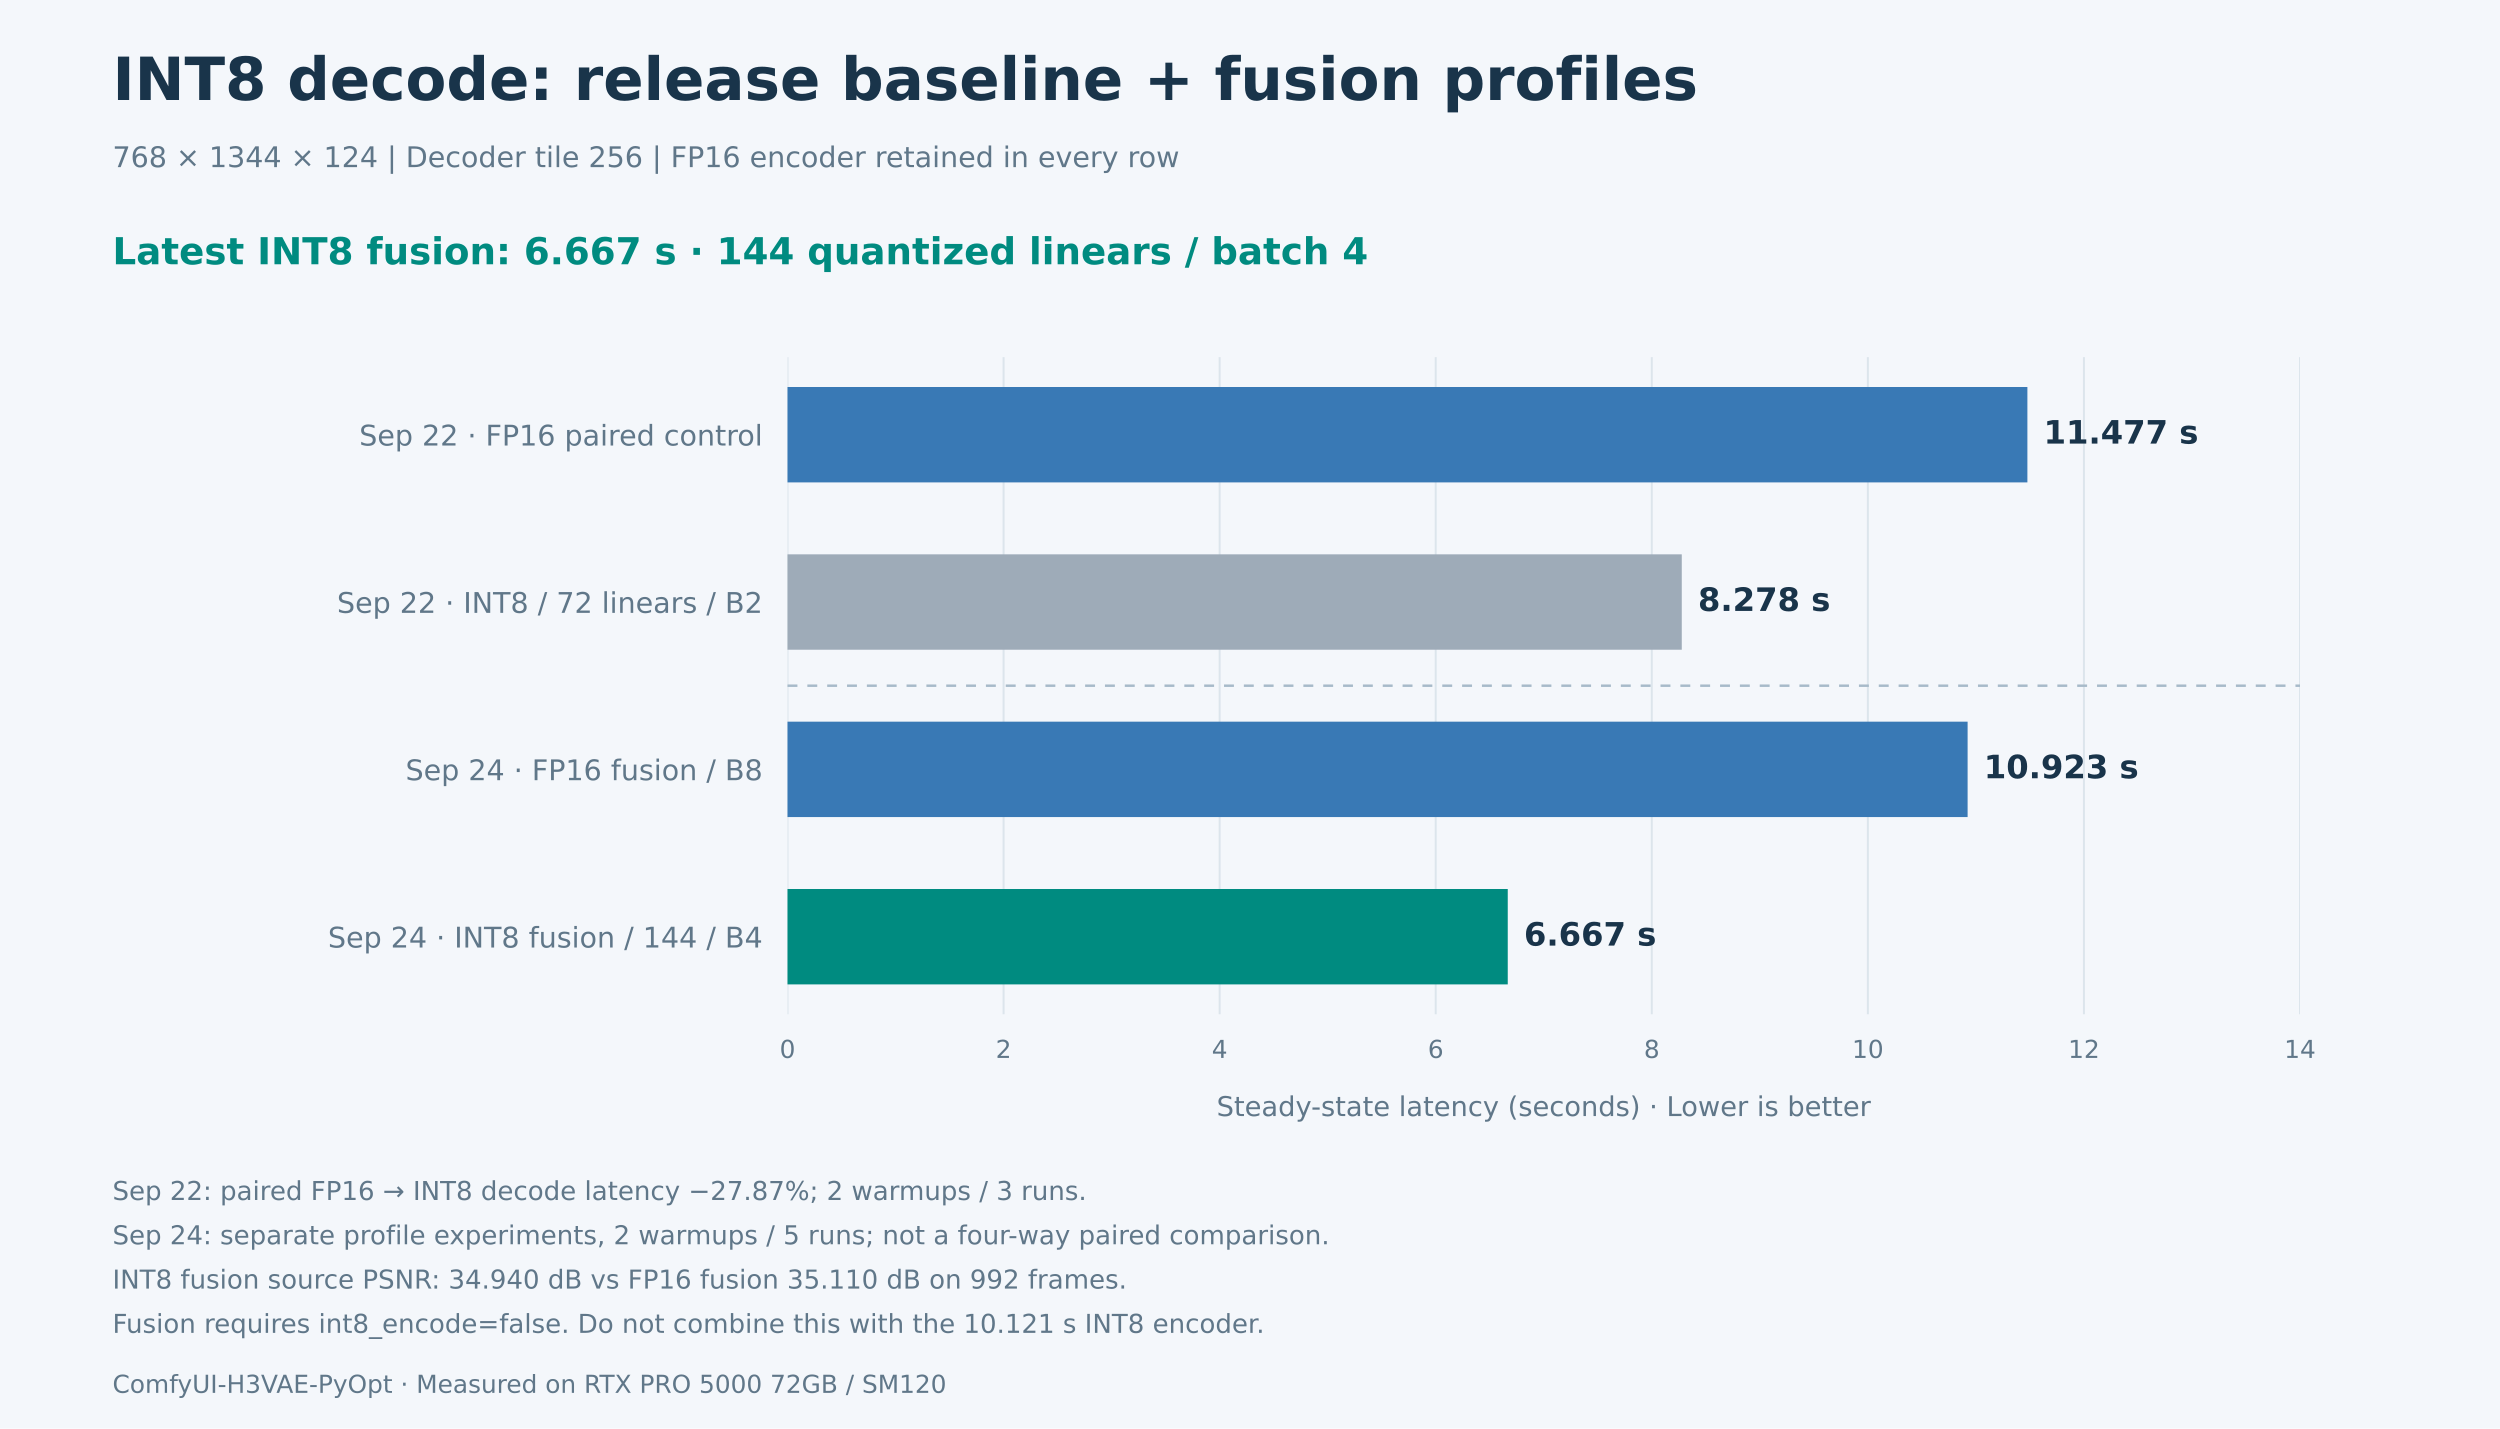
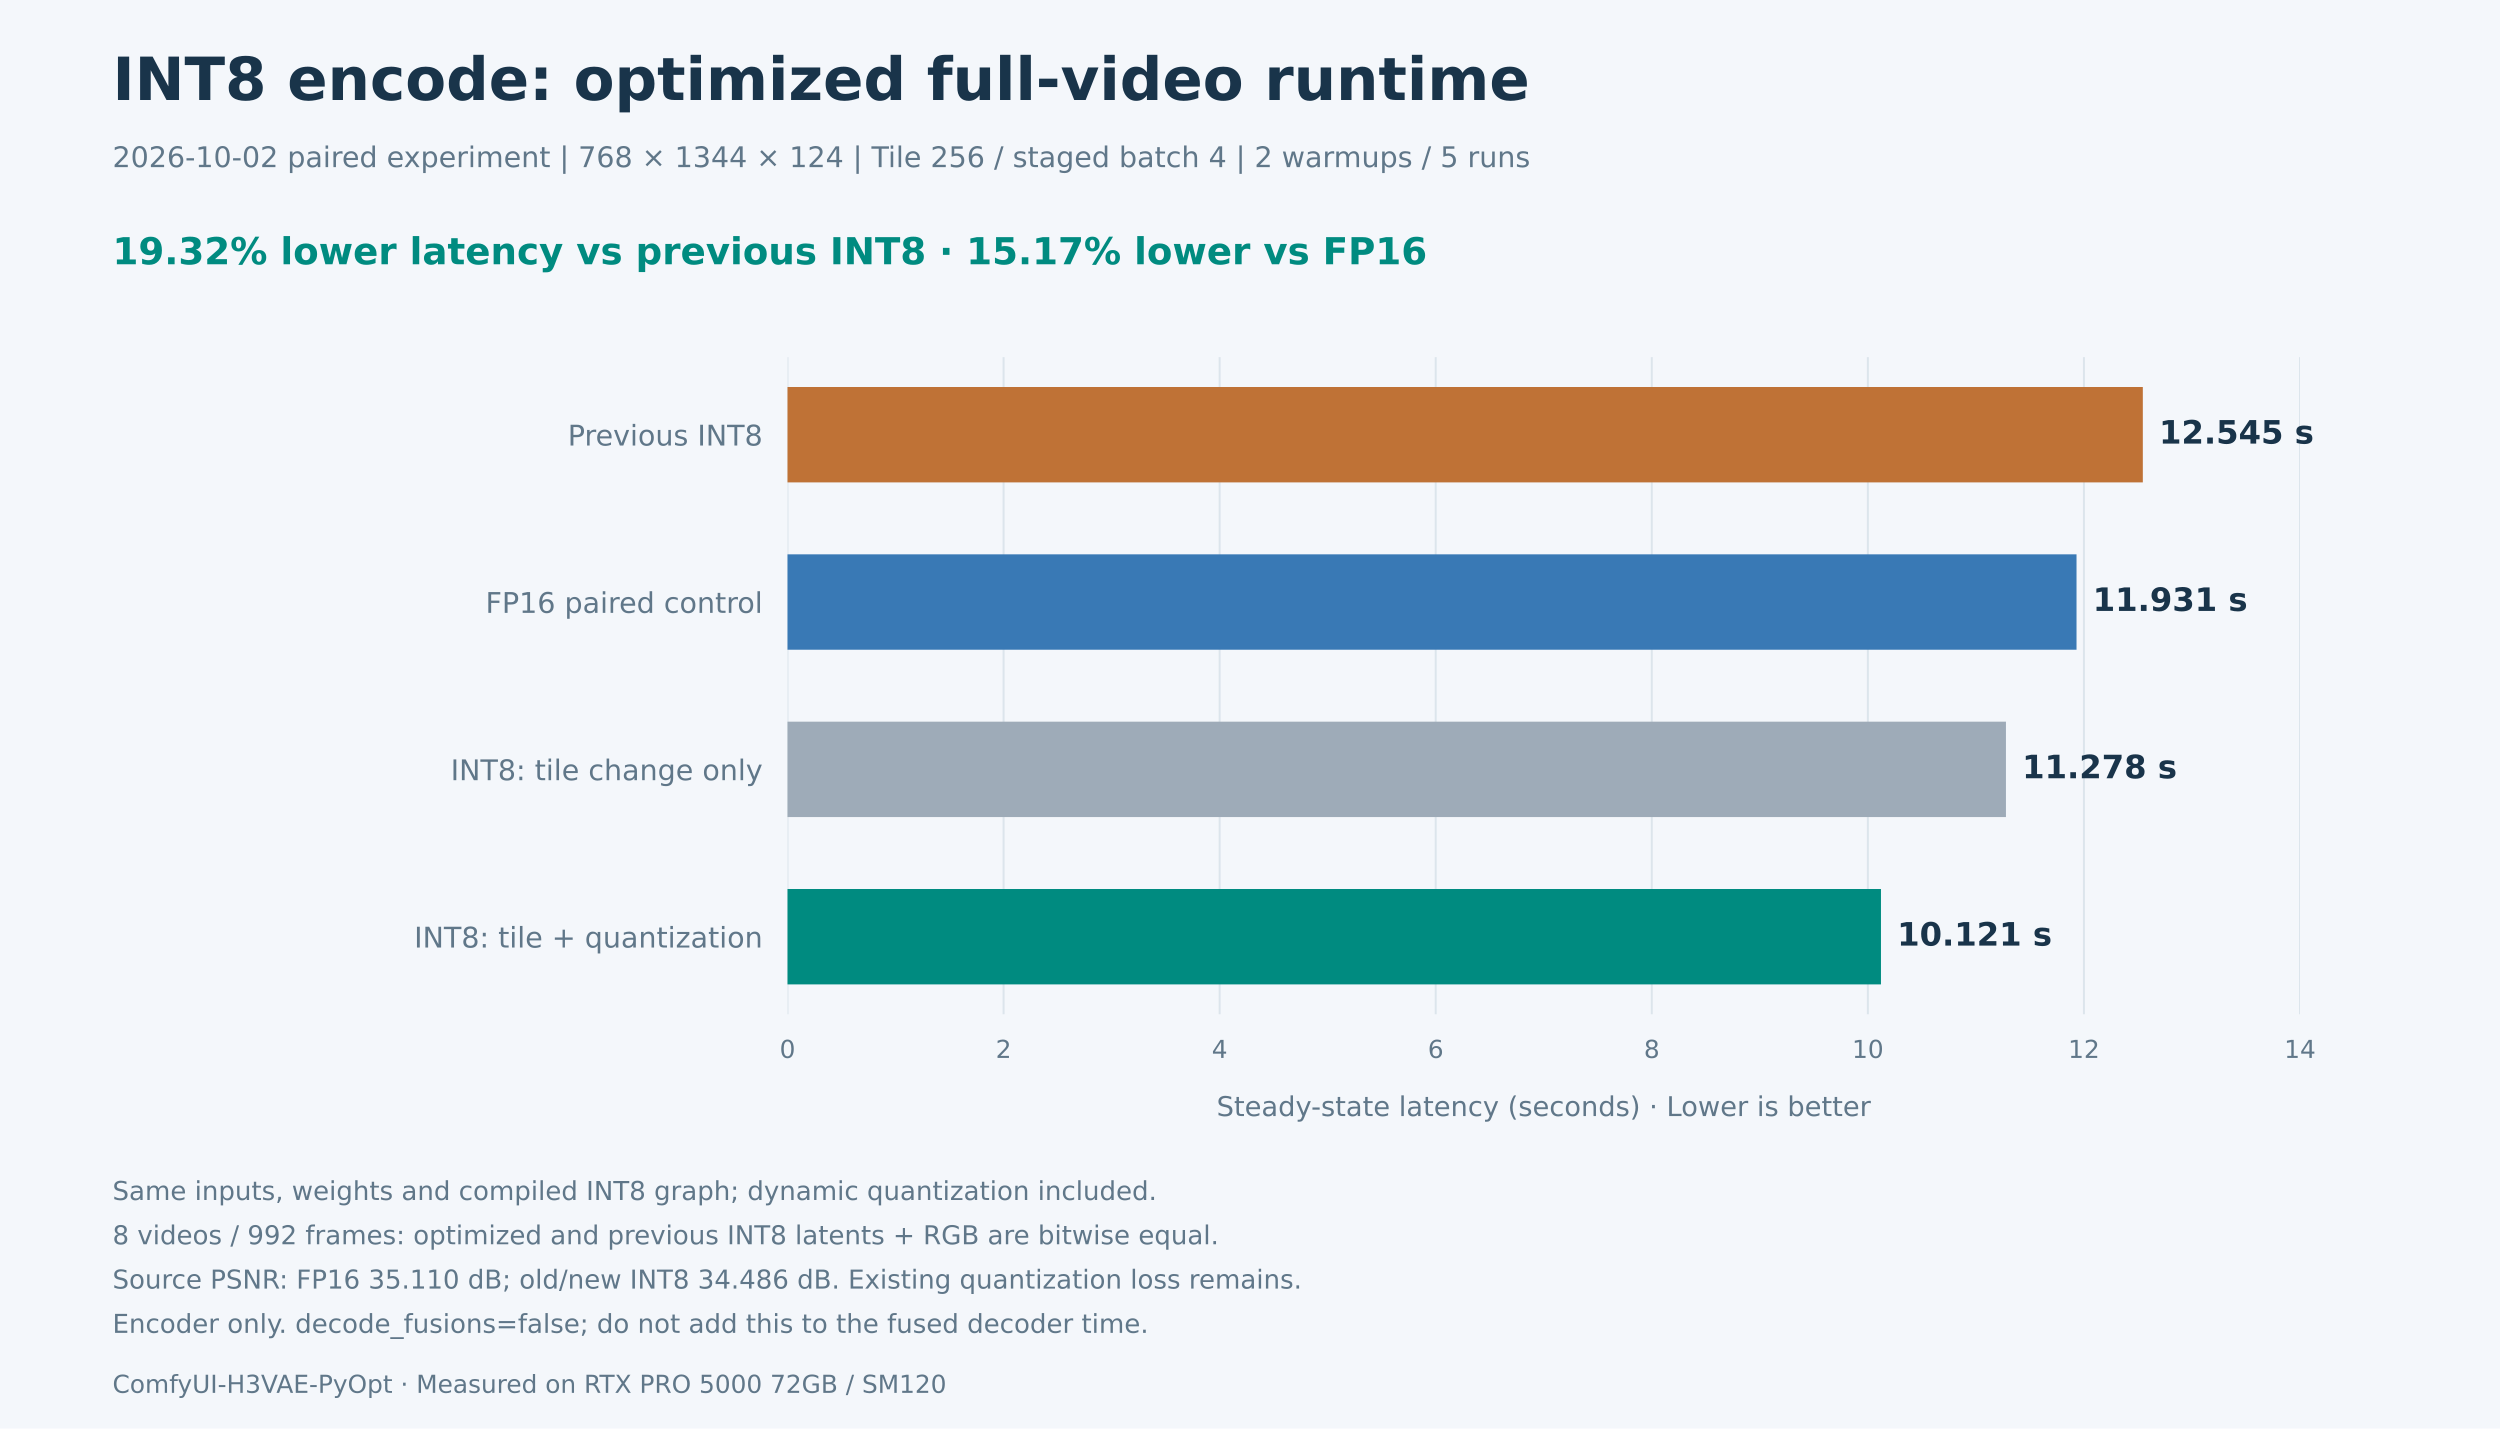
<svg xmlns="http://www.w3.org/2000/svg" role="img" aria-labelledby="chart-title chart-description" width="1008pt" height="576pt" viewBox="0 0 1008 576" version="1.1">
  <defs>
    <style type="text/css">*{stroke-linejoin: round; stroke-linecap: butt}</style>
  </defs>
  <g id="figure_1">
    <g id="patch_1">
      <path d="M 0 576 L 1008 576 L 1008 0 L 0 0 z " style="fill: #f4f7fb" />
    </g>
    <g id="axes_1">
      <g id="patch_2">
        <path d="M 317.52 408.96 L 927.36 408.96 L 927.36 144 L 317.52 144 z " style="fill: #f4f7fb" />
      </g>
      <g id="matplotlib.axis_1">
        <g id="xtick_1">
          <g id="line2d_1">
            <path d="M 317.52 408.96 L 317.52 144 " clip-path="url(#p190c376cc0)" style="fill: none; stroke: #dce5ec; stroke-width: 0.8; stroke-linecap: square" />
          </g>
          <g id="line2d_2" />
          <g id="text_1">
            <text style="fill: #607789; font: 10px 'DejaVu Sans'; text-anchor: middle" x="317.52" y="426.558" transform="rotate(-0 317.52 426.5584)">0</text>
          </g>
        </g>
        <g id="xtick_2">
          <g id="line2d_3">
            <path d="M 404.64 408.96 L 404.64 144 " clip-path="url(#p190c376cc0)" style="fill: none; stroke: #dce5ec; stroke-width: 0.8; stroke-linecap: square" />
          </g>
          <g id="line2d_4" />
          <g id="text_2">
            <text style="fill: #607789; font: 10px 'DejaVu Sans'; text-anchor: middle" x="404.64" y="426.558" transform="rotate(-0 404.64 426.5584)">2</text>
          </g>
        </g>
        <g id="xtick_3">
          <g id="line2d_5">
            <path d="M 491.76 408.96 L 491.76 144 " clip-path="url(#p190c376cc0)" style="fill: none; stroke: #dce5ec; stroke-width: 0.8; stroke-linecap: square" />
          </g>
          <g id="line2d_6" />
          <g id="text_3">
            <text style="fill: #607789; font: 10px 'DejaVu Sans'; text-anchor: middle" x="491.76" y="426.558" transform="rotate(-0 491.76 426.5584)">4</text>
          </g>
        </g>
        <g id="xtick_4">
          <g id="line2d_7">
            <path d="M 578.88 408.96 L 578.88 144 " clip-path="url(#p190c376cc0)" style="fill: none; stroke: #dce5ec; stroke-width: 0.8; stroke-linecap: square" />
          </g>
          <g id="line2d_8" />
          <g id="text_4">
            <text style="fill: #607789; font: 10px 'DejaVu Sans'; text-anchor: middle" x="578.88" y="426.558" transform="rotate(-0 578.88 426.5584)">6</text>
          </g>
        </g>
        <g id="xtick_5">
          <g id="line2d_9">
            <path d="M 666 408.96 L 666 144 " clip-path="url(#p190c376cc0)" style="fill: none; stroke: #dce5ec; stroke-width: 0.8; stroke-linecap: square" />
          </g>
          <g id="line2d_10" />
          <g id="text_5">
            <text style="fill: #607789; font: 10px 'DejaVu Sans'; text-anchor: middle" x="666" y="426.558" transform="rotate(-0 666 426.5584)">8</text>
          </g>
        </g>
        <g id="xtick_6">
          <g id="line2d_11">
            <path d="M 753.12 408.96 L 753.12 144 " clip-path="url(#p190c376cc0)" style="fill: none; stroke: #dce5ec; stroke-width: 0.8; stroke-linecap: square" />
          </g>
          <g id="line2d_12" />
          <g id="text_6">
            <text style="fill: #607789; font: 10px 'DejaVu Sans'; text-anchor: middle" x="753.12" y="426.558" transform="rotate(-0 753.12 426.5584)">10</text>
          </g>
        </g>
        <g id="xtick_7">
          <g id="line2d_13">
            <path d="M 840.24 408.96 L 840.24 144 " clip-path="url(#p190c376cc0)" style="fill: none; stroke: #dce5ec; stroke-width: 0.8; stroke-linecap: square" />
          </g>
          <g id="line2d_14" />
          <g id="text_7">
            <text style="fill: #607789; font: 10px 'DejaVu Sans'; text-anchor: middle" x="840.24" y="426.558" transform="rotate(-0 840.24 426.5584)">12</text>
          </g>
        </g>
        <g id="xtick_8">
          <g id="line2d_15">
            <path d="M 927.36 408.96 L 927.36 144 " clip-path="url(#p190c376cc0)" style="fill: none; stroke: #dce5ec; stroke-width: 0.8; stroke-linecap: square" />
          </g>
          <g id="line2d_16" />
          <g id="text_8">
            <text style="fill: #607789; font: 10px 'DejaVu Sans'; text-anchor: middle" x="927.36" y="426.558" transform="rotate(-0 927.36 426.5584)">14</text>
          </g>
        </g>
        <g id="text_9">
          <text style="fill: #607789; font: 11px 'DejaVu Sans'; text-anchor: middle" x="622.44" y="449.996" transform="rotate(-0 622.44 449.9964)">Steady-state latency (seconds)  ·  Lower is better</text>
        </g>
      </g>
      <g id="matplotlib.axis_2">
        <g id="ytick_1">
          <g id="line2d_17" />
          <g id="text_10">
-             <text style="fill: #607789; font: 11.5px 'DejaVu Sans'; text-anchor: end" x="307.52" y="179.642" transform="rotate(-0 307.52 179.6421)">Sep 22 · FP16 paired control</text>
+             <text style="fill: #607789; font: 11.5px 'DejaVu Sans'; text-anchor: end" x="307.52" y="179.642" transform="rotate(-0 307.52 179.6421)">Previous INT8</text>
          </g>
        </g>
        <g id="ytick_2">
          <g id="line2d_18" />
          <g id="text_11">
-             <text style="fill: #607789; font: 11.5px 'DejaVu Sans'; text-anchor: end" x="307.52" y="247.113" transform="rotate(-0 307.52 247.1134)">Sep 22 · INT8 / 72 linears / B2</text>
+             <text style="fill: #607789; font: 11.5px 'DejaVu Sans'; text-anchor: end" x="307.52" y="247.113" transform="rotate(-0 307.52 247.1134)">FP16 paired control</text>
          </g>
        </g>
        <g id="ytick_3">
          <g id="line2d_19" />
          <g id="text_12">
-             <text style="fill: #607789; font: 11.5px 'DejaVu Sans'; text-anchor: end" x="307.52" y="314.585" transform="rotate(-0 307.52 314.5848)">Sep 24 · FP16 fusion / B8</text>
+             <text style="fill: #607789; font: 11.5px 'DejaVu Sans'; text-anchor: end" x="307.52" y="314.585" transform="rotate(-0 307.52 314.5848)">INT8: tile change only</text>
          </g>
        </g>
        <g id="ytick_4">
          <g id="line2d_20" />
          <g id="text_13">
-             <text style="fill: #607789; font: 11.5px 'DejaVu Sans'; text-anchor: end" x="307.52" y="382.056" transform="rotate(-0 307.52 382.0561)">Sep 24 · INT8 fusion / 144 / B4</text>
+             <text style="fill: #607789; font: 11.5px 'DejaVu Sans'; text-anchor: end" x="307.52" y="382.056" transform="rotate(-0 307.52 382.0561)">INT8: tile + quantization</text>
          </g>
        </g>
      </g>
-       <g id="line2d_21">
-         <path d="M 317.52 276.48 L 927.36 276.48 " clip-path="url(#p190c376cc0)" style="fill: none; stroke-dasharray: 4,4; stroke-dashoffset: 0; stroke: #a7bac9" />
-       </g>
      <g id="patch_3">
-         <path d="M 317.52 156.044 L 817.444 156.044 L 817.444 194.502 L 317.52 194.502 z " clip-path="url(#p190c376cc0)" style="fill: #3979b5" />
+         <path d="M 317.52 156.044 L 863.989 156.044 L 863.989 194.502 L 317.52 194.502 z " clip-path="url(#p190c376cc0)" style="fill: #bf7236" />
      </g>
      <g id="patch_4">
-         <path d="M 317.52 223.515 L 678.091 223.515 L 678.091 261.974 L 317.52 261.974 z " clip-path="url(#p190c376cc0)" style="fill: #9eabb8" />
+         <path d="M 317.52 223.515 L 837.256 223.515 L 837.256 261.974 L 317.52 261.974 z " clip-path="url(#p190c376cc0)" style="fill: #3979b5" />
      </g>
      <g id="patch_5">
-         <path d="M 317.52 290.986 L 793.342 290.986 L 793.342 329.445 L 317.52 329.445 z " clip-path="url(#p190c376cc0)" style="fill: #3979b5" />
+         <path d="M 317.52 290.986 L 808.798 290.986 L 808.798 329.445 L 317.52 329.445 z " clip-path="url(#p190c376cc0)" style="fill: #9eabb8" />
      </g>
      <g id="patch_6">
-         <path d="M 317.52 358.458 L 607.927 358.458 L 607.927 396.916 L 317.52 396.916 z " clip-path="url(#p190c376cc0)" style="fill: #008b80" />
+         <path d="M 317.52 358.458 L 758.406 358.458 L 758.406 396.916 L 317.52 396.916 z " clip-path="url(#p190c376cc0)" style="fill: #008b80" />
      </g>
      <g id="text_14">
-         <text style="fill: #19344a; font: 700 13px 'DejaVu Sans'; text-anchor: start" x="823.978" y="178.86" transform="rotate(-0 823.9784 178.8602)">11.477 s</text>
+         <text style="fill: #19344a; font: 700 13px 'DejaVu Sans'; text-anchor: start" x="870.523" y="178.86" transform="rotate(-0 870.5228 178.8602)">12.545 s</text>
      </g>
      <g id="text_15">
-         <text style="fill: #19344a; font: 700 13px 'DejaVu Sans'; text-anchor: start" x="684.625" y="246.332" transform="rotate(-0 684.6252 246.3315)">8.278 s</text>
+         <text style="fill: #19344a; font: 700 13px 'DejaVu Sans'; text-anchor: start" x="843.79" y="246.332" transform="rotate(-0 843.7897 246.3315)">11.931 s</text>
      </g>
      <g id="text_16">
-         <text style="fill: #19344a; font: 700 13px 'DejaVu Sans'; text-anchor: start" x="799.876" y="313.803" transform="rotate(-0 799.8764 313.8029)">10.923 s</text>
+         <text style="fill: #19344a; font: 700 13px 'DejaVu Sans'; text-anchor: start" x="815.332" y="313.803" transform="rotate(-0 815.3324 313.8029)">11.278 s</text>
      </g>
      <g id="text_17">
-         <text style="fill: #19344a; font: 700 13px 'DejaVu Sans'; text-anchor: start" x="614.461" y="381.274" transform="rotate(-0 614.4606 381.2742)">6.667 s</text>
+         <text style="fill: #19344a; font: 700 13px 'DejaVu Sans'; text-anchor: start" x="764.94" y="381.274" transform="rotate(-0 764.9397 381.2742)">10.121 s</text>
      </g>
    </g>
    <g id="text_18">
-       <text style="fill: #19344a; font: 700 24px 'DejaVu Sans'; text-anchor: start" x="45.36" y="40.32" transform="rotate(-0 45.36 40.32)">INT8 decode: release baseline + fusion profiles</text>
+       <text style="fill: #19344a; font: 700 24px 'DejaVu Sans'; text-anchor: start" x="45.36" y="40.32" transform="rotate(-0 45.36 40.32)">INT8 encode: optimized full-video runtime</text>
    </g>
    <g id="text_19">
-       <text style="fill: #607789; font: 11.5px 'DejaVu Sans'; text-anchor: start" x="45.36" y="67.392" transform="rotate(-0 45.36 67.392)">768 × 1344 × 124  |  Decoder tile 256  |  FP16 encoder retained in every row</text>
+       <text style="fill: #607789; font: 11.5px 'DejaVu Sans'; text-anchor: start" x="45.36" y="67.392" transform="rotate(-0 45.36 67.392)">2026-10-02 paired experiment  |  768 × 1344 × 124  |  Tile 256 / staged batch 4  |  2 warmups / 5 runs</text>
    </g>
    <g id="text_20">
-       <text style="fill: #008b80; font: 700 15px 'DejaVu Sans'; text-anchor: start" x="45.36" y="106.56" transform="rotate(-0 45.36 106.56)">Latest INT8 fusion: 6.667 s  ·  144 quantized linears / batch 4</text>
+       <text style="fill: #008b80; font: 700 15px 'DejaVu Sans'; text-anchor: start" x="45.36" y="106.56" transform="rotate(-0 45.36 106.56)">19.32% lower latency vs previous INT8  ·  15.17% lower vs FP16</text>
    </g>
    <g id="text_21">
-       <text style="fill: #607789; font: 10.5px 'DejaVu Sans'; text-anchor: start" x="45.36" y="483.84" transform="rotate(-0 45.36 483.84)">Sep 22: paired FP16 → INT8 decode latency −27.87%; 2 warmups / 3 runs.</text>
+       <text style="fill: #607789; font: 10.5px 'DejaVu Sans'; text-anchor: start" x="45.36" y="483.84" transform="rotate(-0 45.36 483.84)">Same inputs, weights and compiled INT8 graph; dynamic quantization included.</text>
    </g>
    <g id="text_22">
-       <text style="fill: #607789; font: 10.5px 'DejaVu Sans'; text-anchor: start" x="45.36" y="501.696" transform="rotate(-0 45.36 501.696)">Sep 24: separate profile experiments, 2 warmups / 5 runs; not a four-way paired comparison.</text>
+       <text style="fill: #607789; font: 10.5px 'DejaVu Sans'; text-anchor: start" x="45.36" y="501.696" transform="rotate(-0 45.36 501.696)">8 videos / 992 frames: optimized and previous INT8 latents + RGB are bitwise equal.</text>
    </g>
    <g id="text_23">
-       <text style="fill: #607789; font: 10.5px 'DejaVu Sans'; text-anchor: start" x="45.36" y="519.552" transform="rotate(-0 45.36 519.552)">INT8 fusion source PSNR: 34.940 dB vs FP16 fusion 35.110 dB on 992 frames.</text>
+       <text style="fill: #607789; font: 10.5px 'DejaVu Sans'; text-anchor: start" x="45.36" y="519.552" transform="rotate(-0 45.36 519.552)">Source PSNR: FP16 35.110 dB; old/new INT8 34.486 dB. Existing quantization loss remains.</text>
    </g>
    <g id="text_24">
-       <text style="fill: #607789; font: 10.5px 'DejaVu Sans'; text-anchor: start" x="45.36" y="537.408" transform="rotate(-0 45.36 537.408)">Fusion requires int8_encode=false. Do not combine this with the 10.121 s INT8 encoder.</text>
+       <text style="fill: #607789; font: 10.5px 'DejaVu Sans'; text-anchor: start" x="45.36" y="537.408" transform="rotate(-0 45.36 537.408)">Encoder only. decode_fusions=false; do not add this to the fused decoder time.</text>
    </g>
    <g id="text_25">
      <text style="fill: #607789; font: 10px 'DejaVu Sans'; text-anchor: start" x="45.36" y="561.6" transform="rotate(-0 45.36 561.6)">ComfyUI-H3VAE-PyOpt  ·  Measured on RTX PRO 5000 72GB / SM120</text>
    </g>
  </g>
  <defs>
    <clipPath id="p190c376cc0">
      <rect x="317.52" y="144" width="609.84" height="264.96" />
    </clipPath>
  </defs>
</svg>
